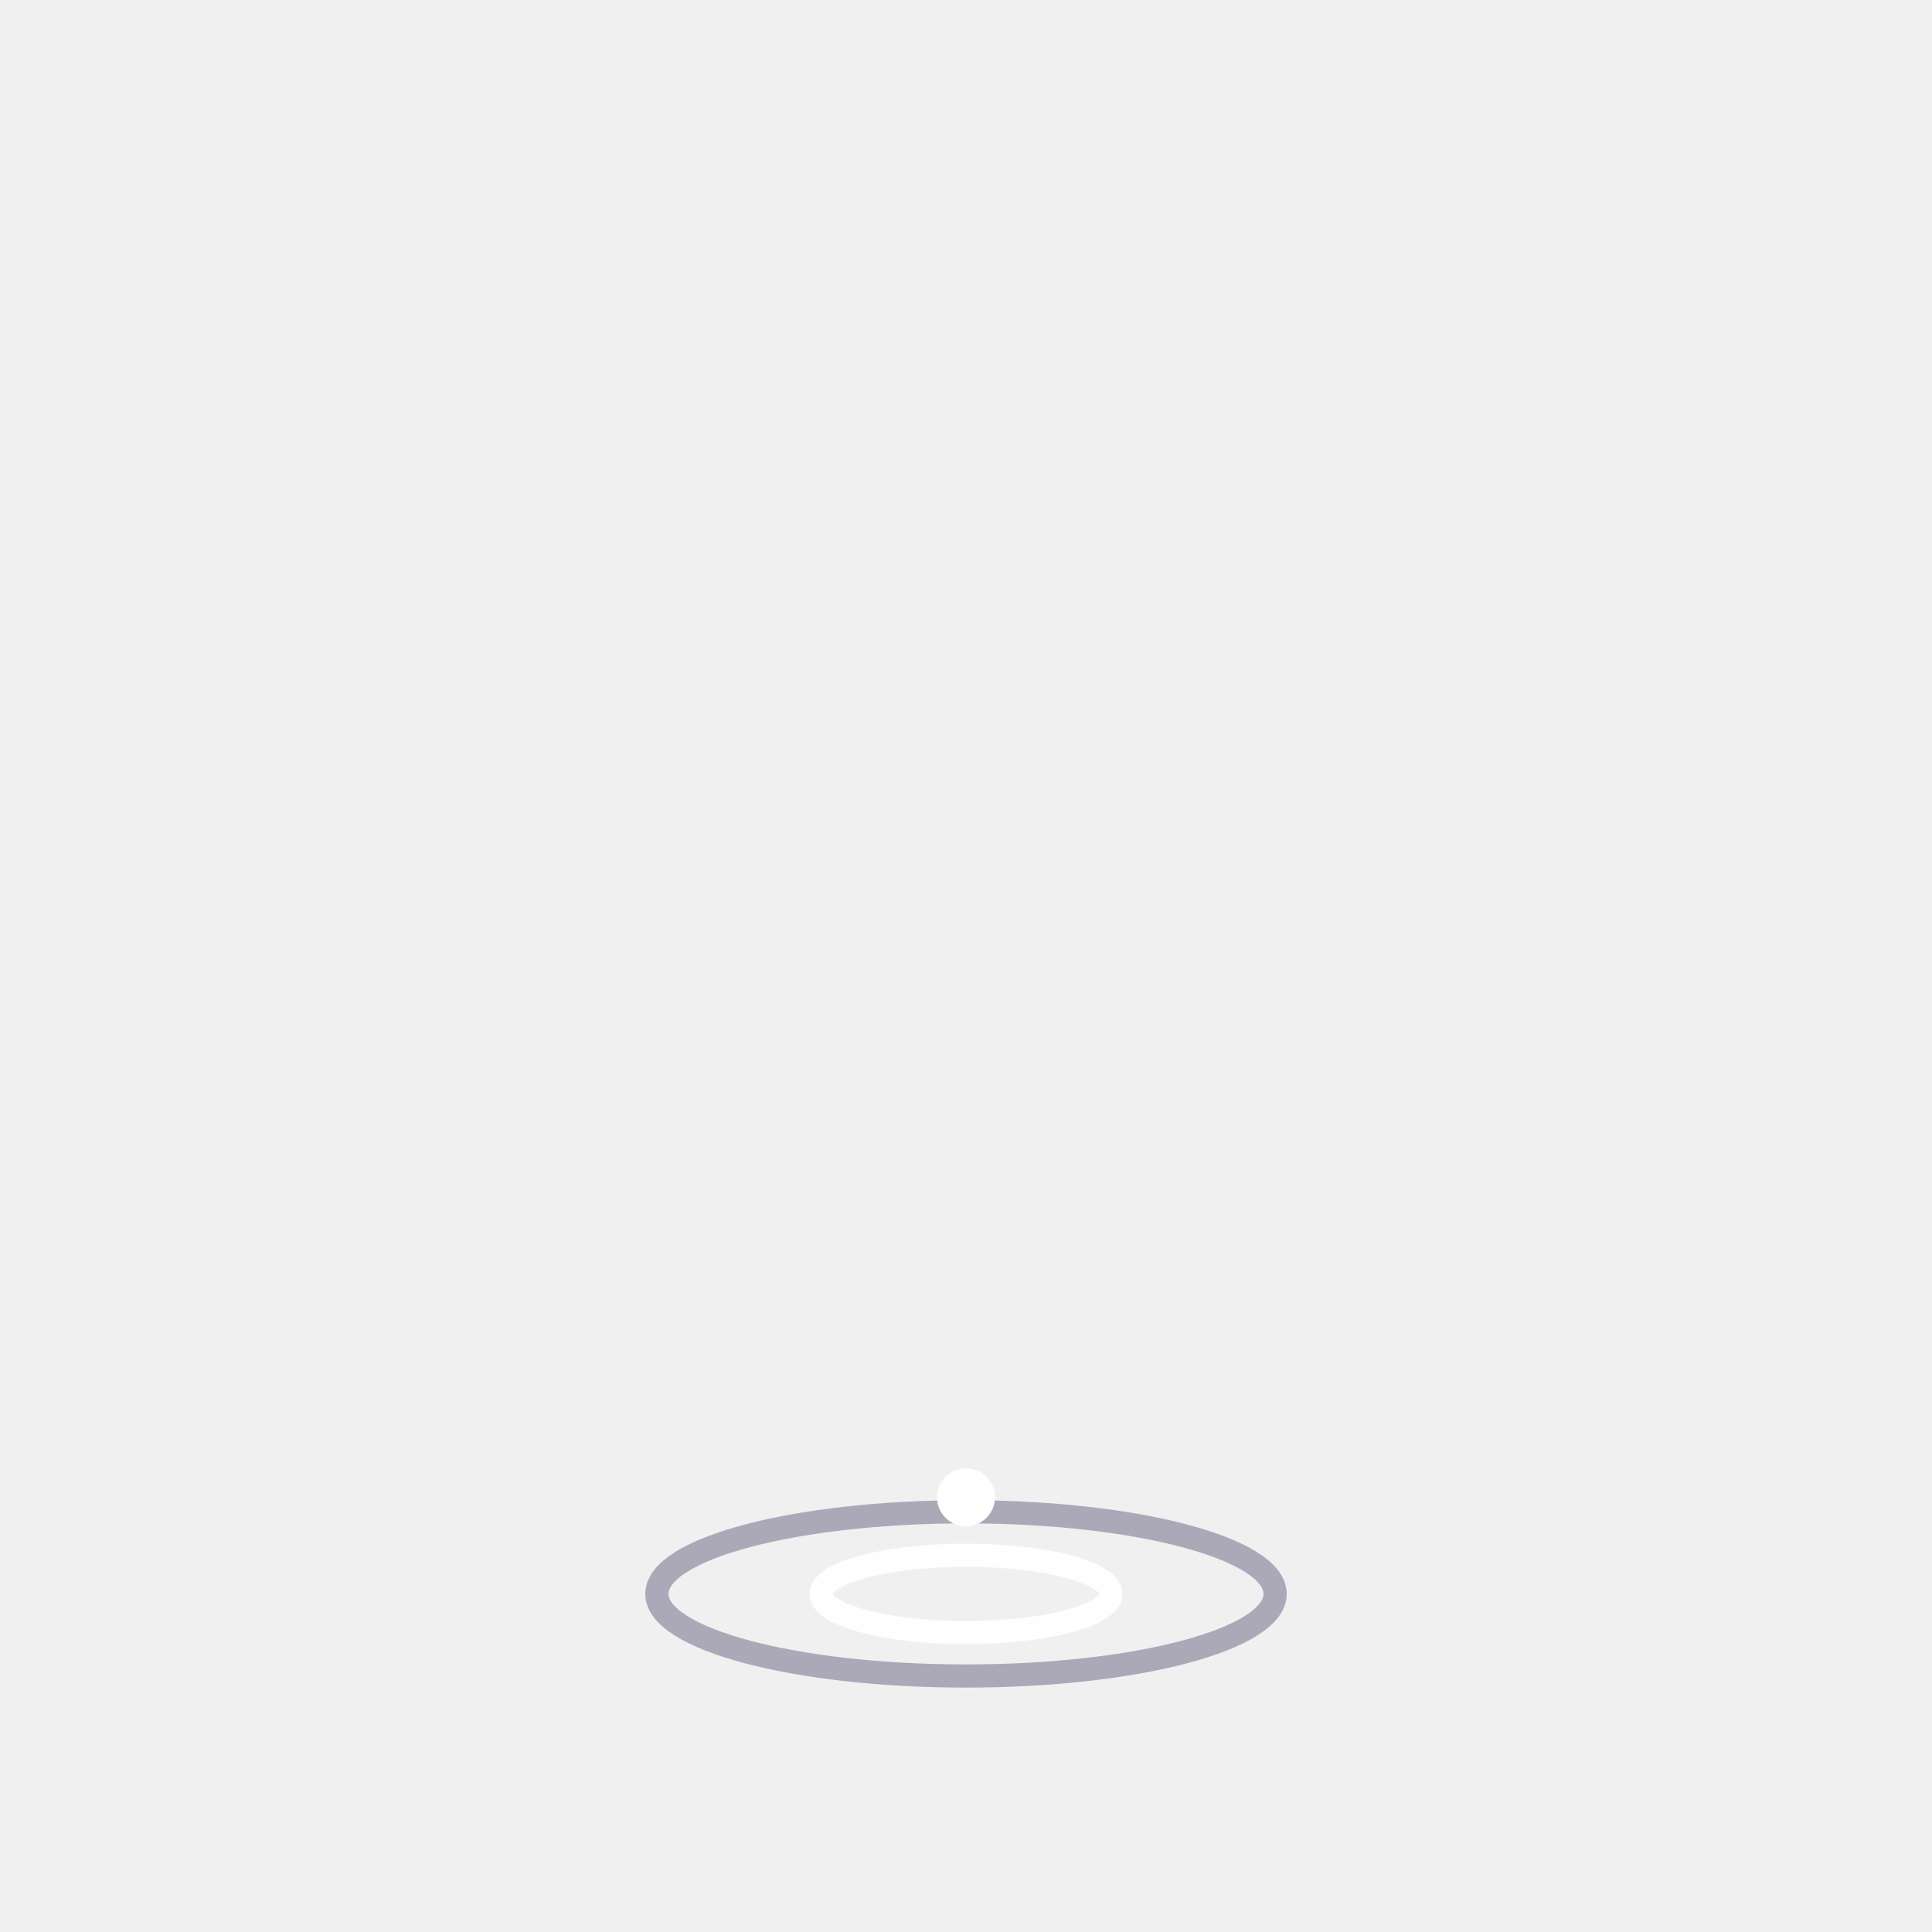
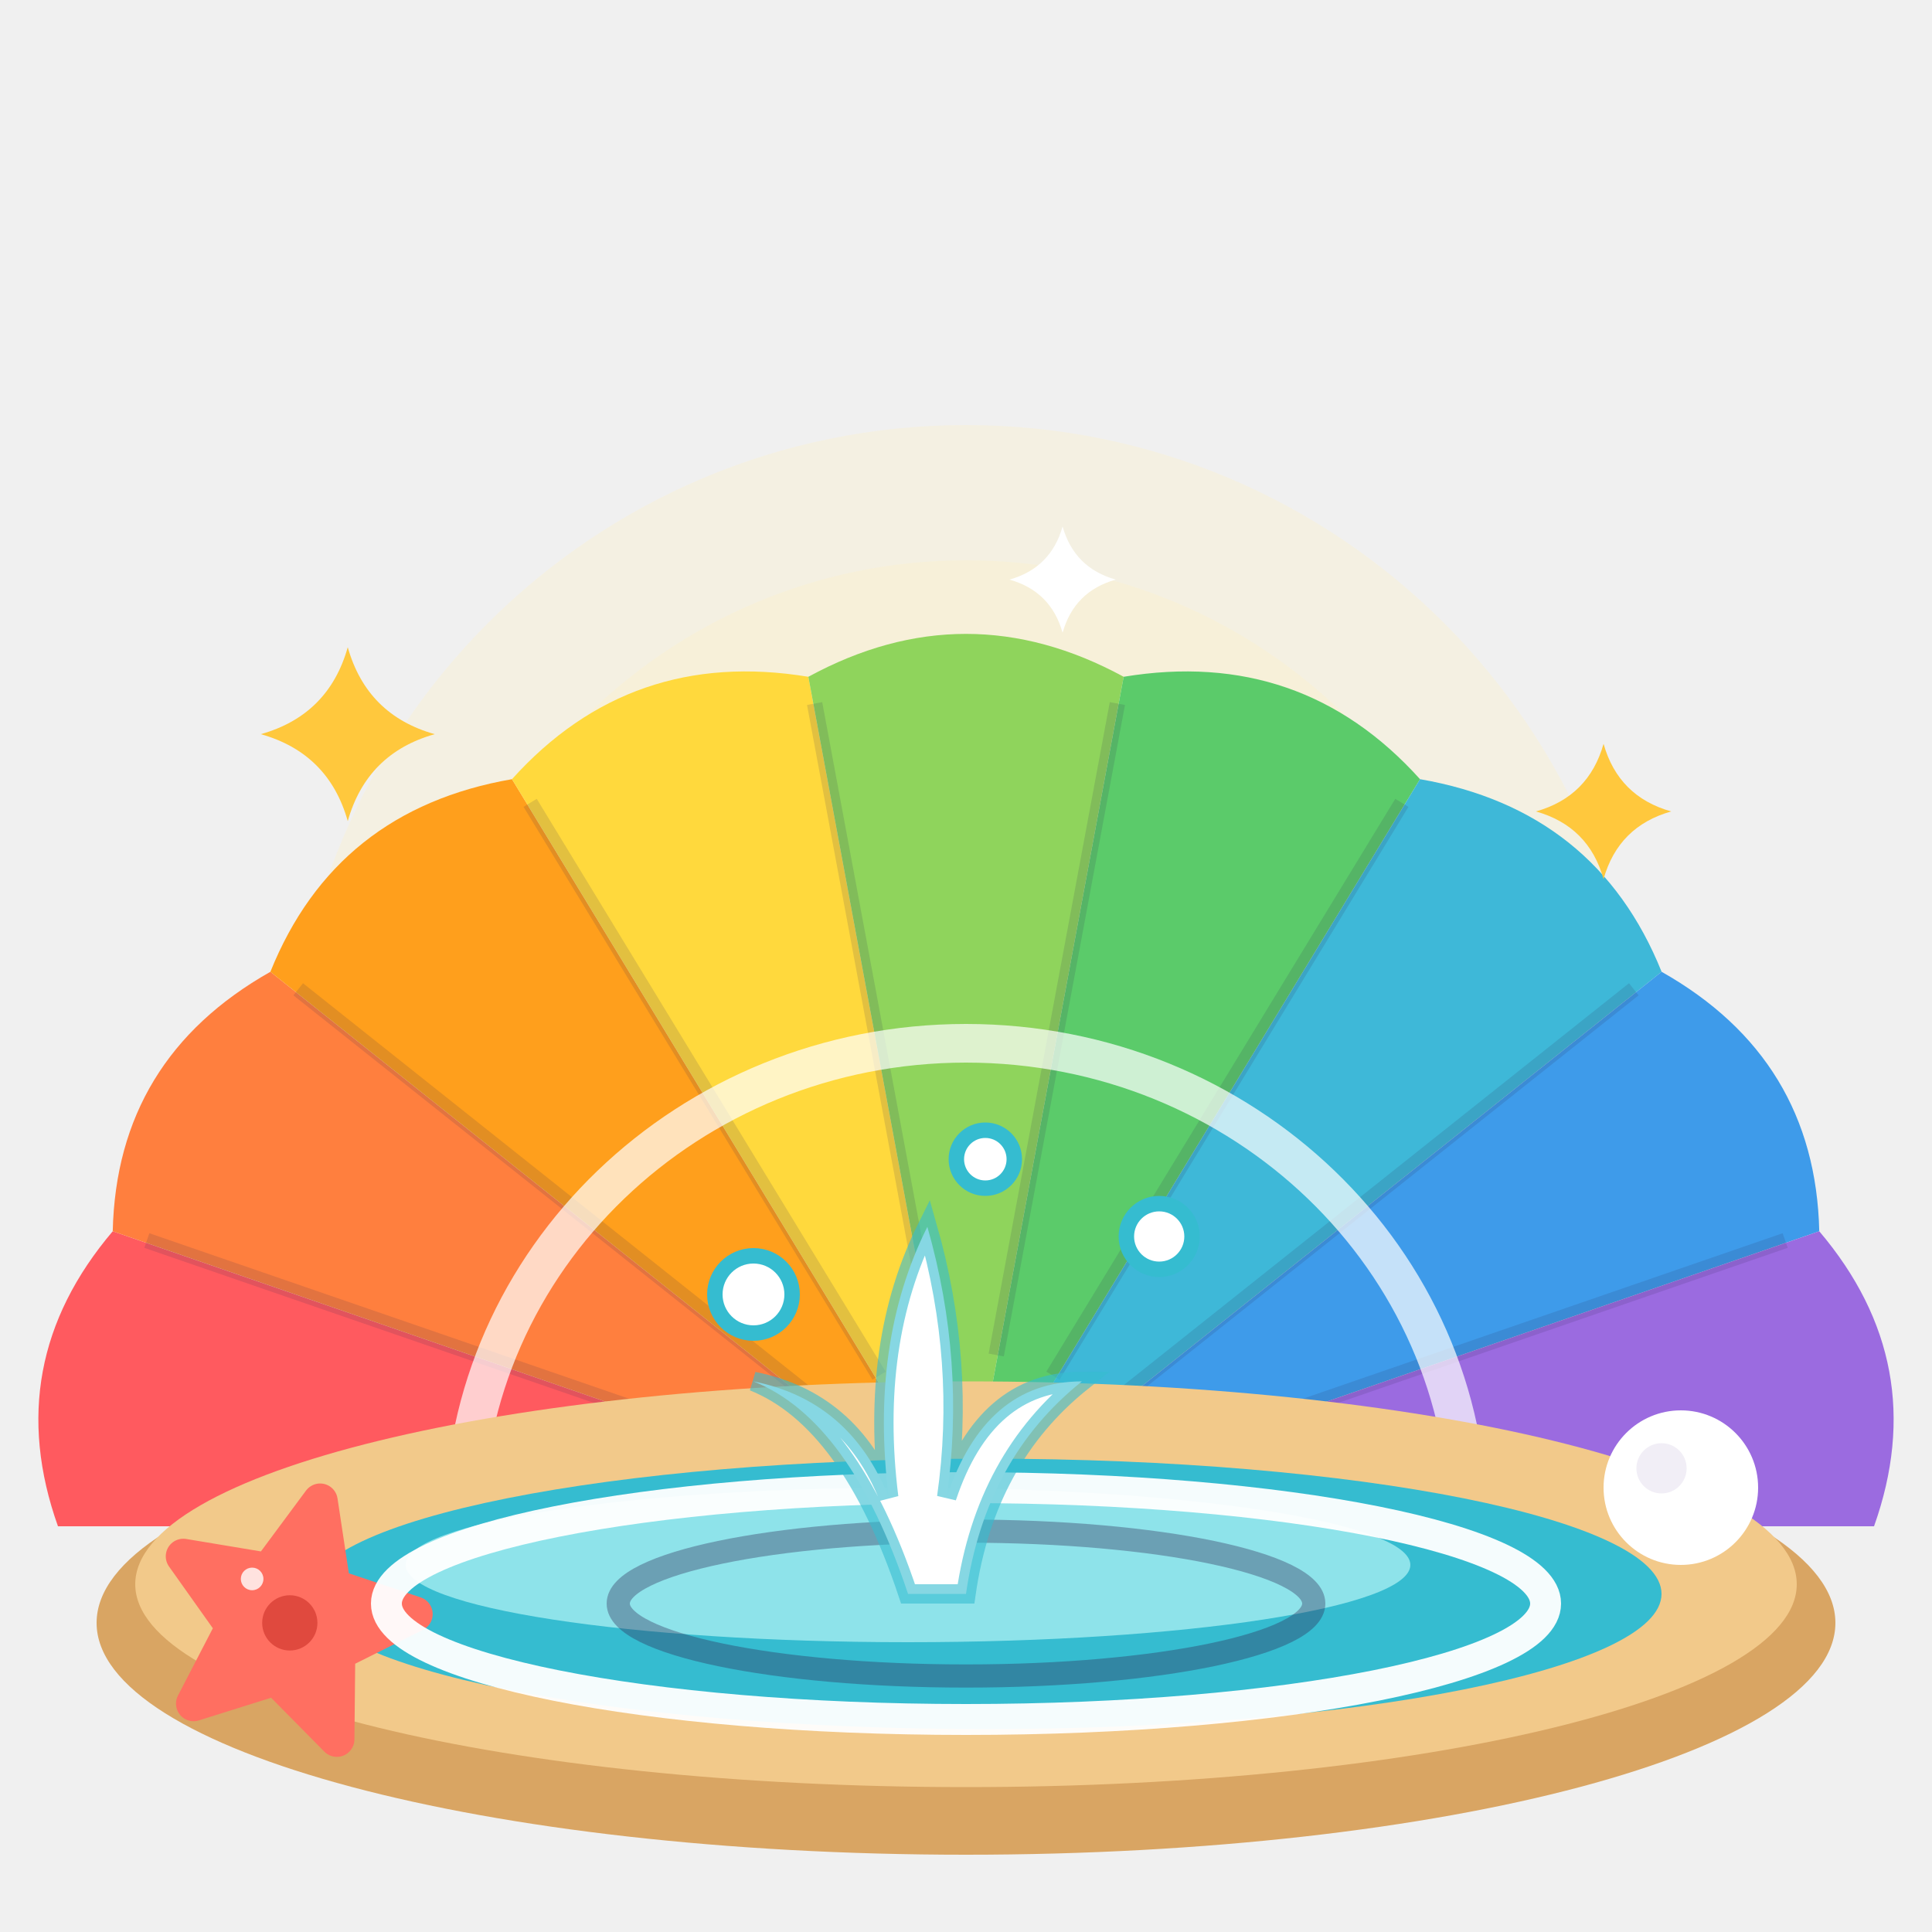
<svg xmlns="http://www.w3.org/2000/svg" viewBox="0 0 200 200" width="200" height="200" role="img" aria-label="colors reacted">
-   <ellipse cx="100" cy="165" rx="32" ry="8.5" fill="none" stroke="#2B2350" stroke-width="2.4" opacity="0.35" />
-   <ellipse cx="100" cy="165" rx="15" ry="4" fill="none" stroke="#FFFFFF" stroke-width="2.4" opacity="0.9" />
-   <circle cx="100" cy="155" r="3" fill="#FFFFFF" />
+   <circle cx="100" cy="114" r="70" fill="#FFF1C4" opacity="0.3" />
+   <circle cx="100" cy="114" r="56" fill="#FFF1C4" opacity="0.3" />
+   <circle cx="100" cy="114" r="42" fill="#FFF1C4" opacity="0.3" />
+   <circle cx="100" cy="114" r="28" fill="#FFF1C4" opacity="0.3" />
+   <path d="M100 158 L6 158 Q0.02 141.19 11.67 127.46 Z" fill="#FF5A5F" />
+   <path d="M100 158 L11.67 127.46 Q12.08 109.59 27.99 100.6 Z" fill="#FF7F3E" />
+   <path d="M100 158 L27.99 100.6 Q34.74 83.83 53 80.66 Z" fill="#FF9F1C" />
+   <path d="M100 158 L53 80.66 Q65.28 67.02 83.68 70.06 Z" fill="#FFD93D" />
+   <path d="M100 158 L83.68 70.06 Q100 61.18 116.32 70.06 Z" fill="#8FD45C" />
+   <path d="M100 158 L116.32 70.06 Q134.72 67.02 147 80.66 Z" fill="#5BCB6A" />
+   <path d="M100 158 L147 80.66 Q165.26 83.83 172.01 100.6 Z" fill="#3EB8D8" />
+   <path d="M100 158 L172.01 100.6 Q187.92 109.59 188.33 127.46 Z" fill="#3E9BEA" />
+   <path d="M100 158 L188.33 127.46 Q199.98 141.19 194 158 Z" fill="#9B6BE0" />
+   <path d="M83.09 151.84 L15.2 128.42" fill="none" stroke="#2B2350" stroke-width="1.6" opacity="0.14" />
+   <path d="M86.21 146.43 L30.87 102.41" fill="none" stroke="#2B2350" stroke-width="1.6" opacity="0.14" />
+   <path d="M91 142.41 L54.88 83.11" fill="none" stroke="#2B2350" stroke-width="1.6" opacity="0.14" />
+   <path d="M96.87 140.27 L84.33 72.83" fill="none" stroke="#2B2350" stroke-width="1.6" opacity="0.14" />
+   <path d="M103.13 140.27 L115.67 72.83" fill="none" stroke="#2B2350" stroke-width="1.6" opacity="0.14" />
+   <path d="M109 142.41 L145.12 83.11" fill="none" stroke="#2B2350" stroke-width="1.6" opacity="0.14" />
+   <path d="M113.79 146.43 L169.13 102.41" fill="none" stroke="#2B2350" stroke-width="1.6" opacity="0.14" />
+   <path d="M116.91 151.84 L184.8 128.42" fill="none" stroke="#2B2350" stroke-width="1.6" opacity="0.14" />
+   <path d="M48 158 A52 50 0 0 1 152 158" fill="none" stroke="#FFFFFF" stroke-width="4" opacity="0.7" />
+   <ellipse cx="100" cy="168" rx="90" ry="24" fill="#D9A563" />
+   <ellipse cx="100" cy="164" rx="86" ry="21" fill="#F2C98A" />
+   <ellipse cx="102" cy="165" rx="70" ry="14" fill="#35BCD0" />
+   <ellipse cx="94" cy="162" rx="52" ry="8" fill="#8EE3EA" />
+   <path d="M33.14 155.39 L34.48 164.24 L42.97 167.09 L34.96 171.1 L34.87 180.05 L28.58 173.68 L20.04 176.36 L24.16 168.41 L18.98 161.11 L27.81 162.58 Z" fill="#FF6F61" stroke="#FF6F61" stroke-width="3.64" stroke-linejoin="round" />
+   <circle cx="30" cy="168" r="2.86" fill="#E0493E" />
+   <circle cx="26.1" cy="163.45" r="1.17" fill="#FFFFFF" opacity="0.8" />
+   <circle cx="174" cy="154" r="8" fill="#FFFFFF" />
+   <circle cx="172" cy="152" r="2.6" fill="#F1EEF6" />
+   <ellipse cx="100" cy="166" rx="60" ry="12" fill="none" stroke="#FFFFFF" stroke-width="3.2" opacity="0.95" />
+   <ellipse cx="100" cy="166" rx="36" ry="7.5" fill="none" stroke="#2B2350" stroke-width="2.4" opacity="0.35" />
+   <path d="M94 165 q-6 -18 -16 -22 q10 2 14 12 q-2 -16 4 -28 q4 14 2 28 q4 -12 14 -12 q-10 8 -12 22 Z" fill="#FFFFFF" />
+   <path d="M94 165 q-6 -18 -16 -22 q10 2 14 12 q-2 -16 4 -28 q4 14 2 28 q4 -12 14 -12 q-10 8 -12 22 Z" fill="none" stroke="#35BCD0" stroke-width="2" opacity="0.6" />
+   <circle cx="78" cy="134" r="4" fill="#FFFFFF" stroke="#35BCD0" stroke-width="1.6" />
+   <circle cx="120" cy="128" r="3.4" fill="#FFFFFF" stroke="#35BCD0" stroke-width="1.6" />
+   <circle cx="102" cy="120" r="3" fill="#FFFFFF" stroke="#35BCD0" stroke-width="1.6" />
+   <path d="M36 67 Q37.98 74.02 45 76 Q37.98 77.98 36 85 Q34.02 77.98 27 76 Q34.02 74.02 36 67 Z" fill="#FFC83D" />
+   <path d="M166 77 Q167.54 82.46 173 84 Q167.54 85.54 166 91 Q164.46 85.54 159 84 Q164.46 82.46 166 77 Z" fill="#FFC83D" />
+   <path d="M110 54.5 Q111.21 58.79 115.5 60 Q111.21 61.21 110 65.5 Q108.79 61.21 104.5 60 Q108.79 58.79 110 54.5 Z" fill="#FFFFFF" />
</svg>
